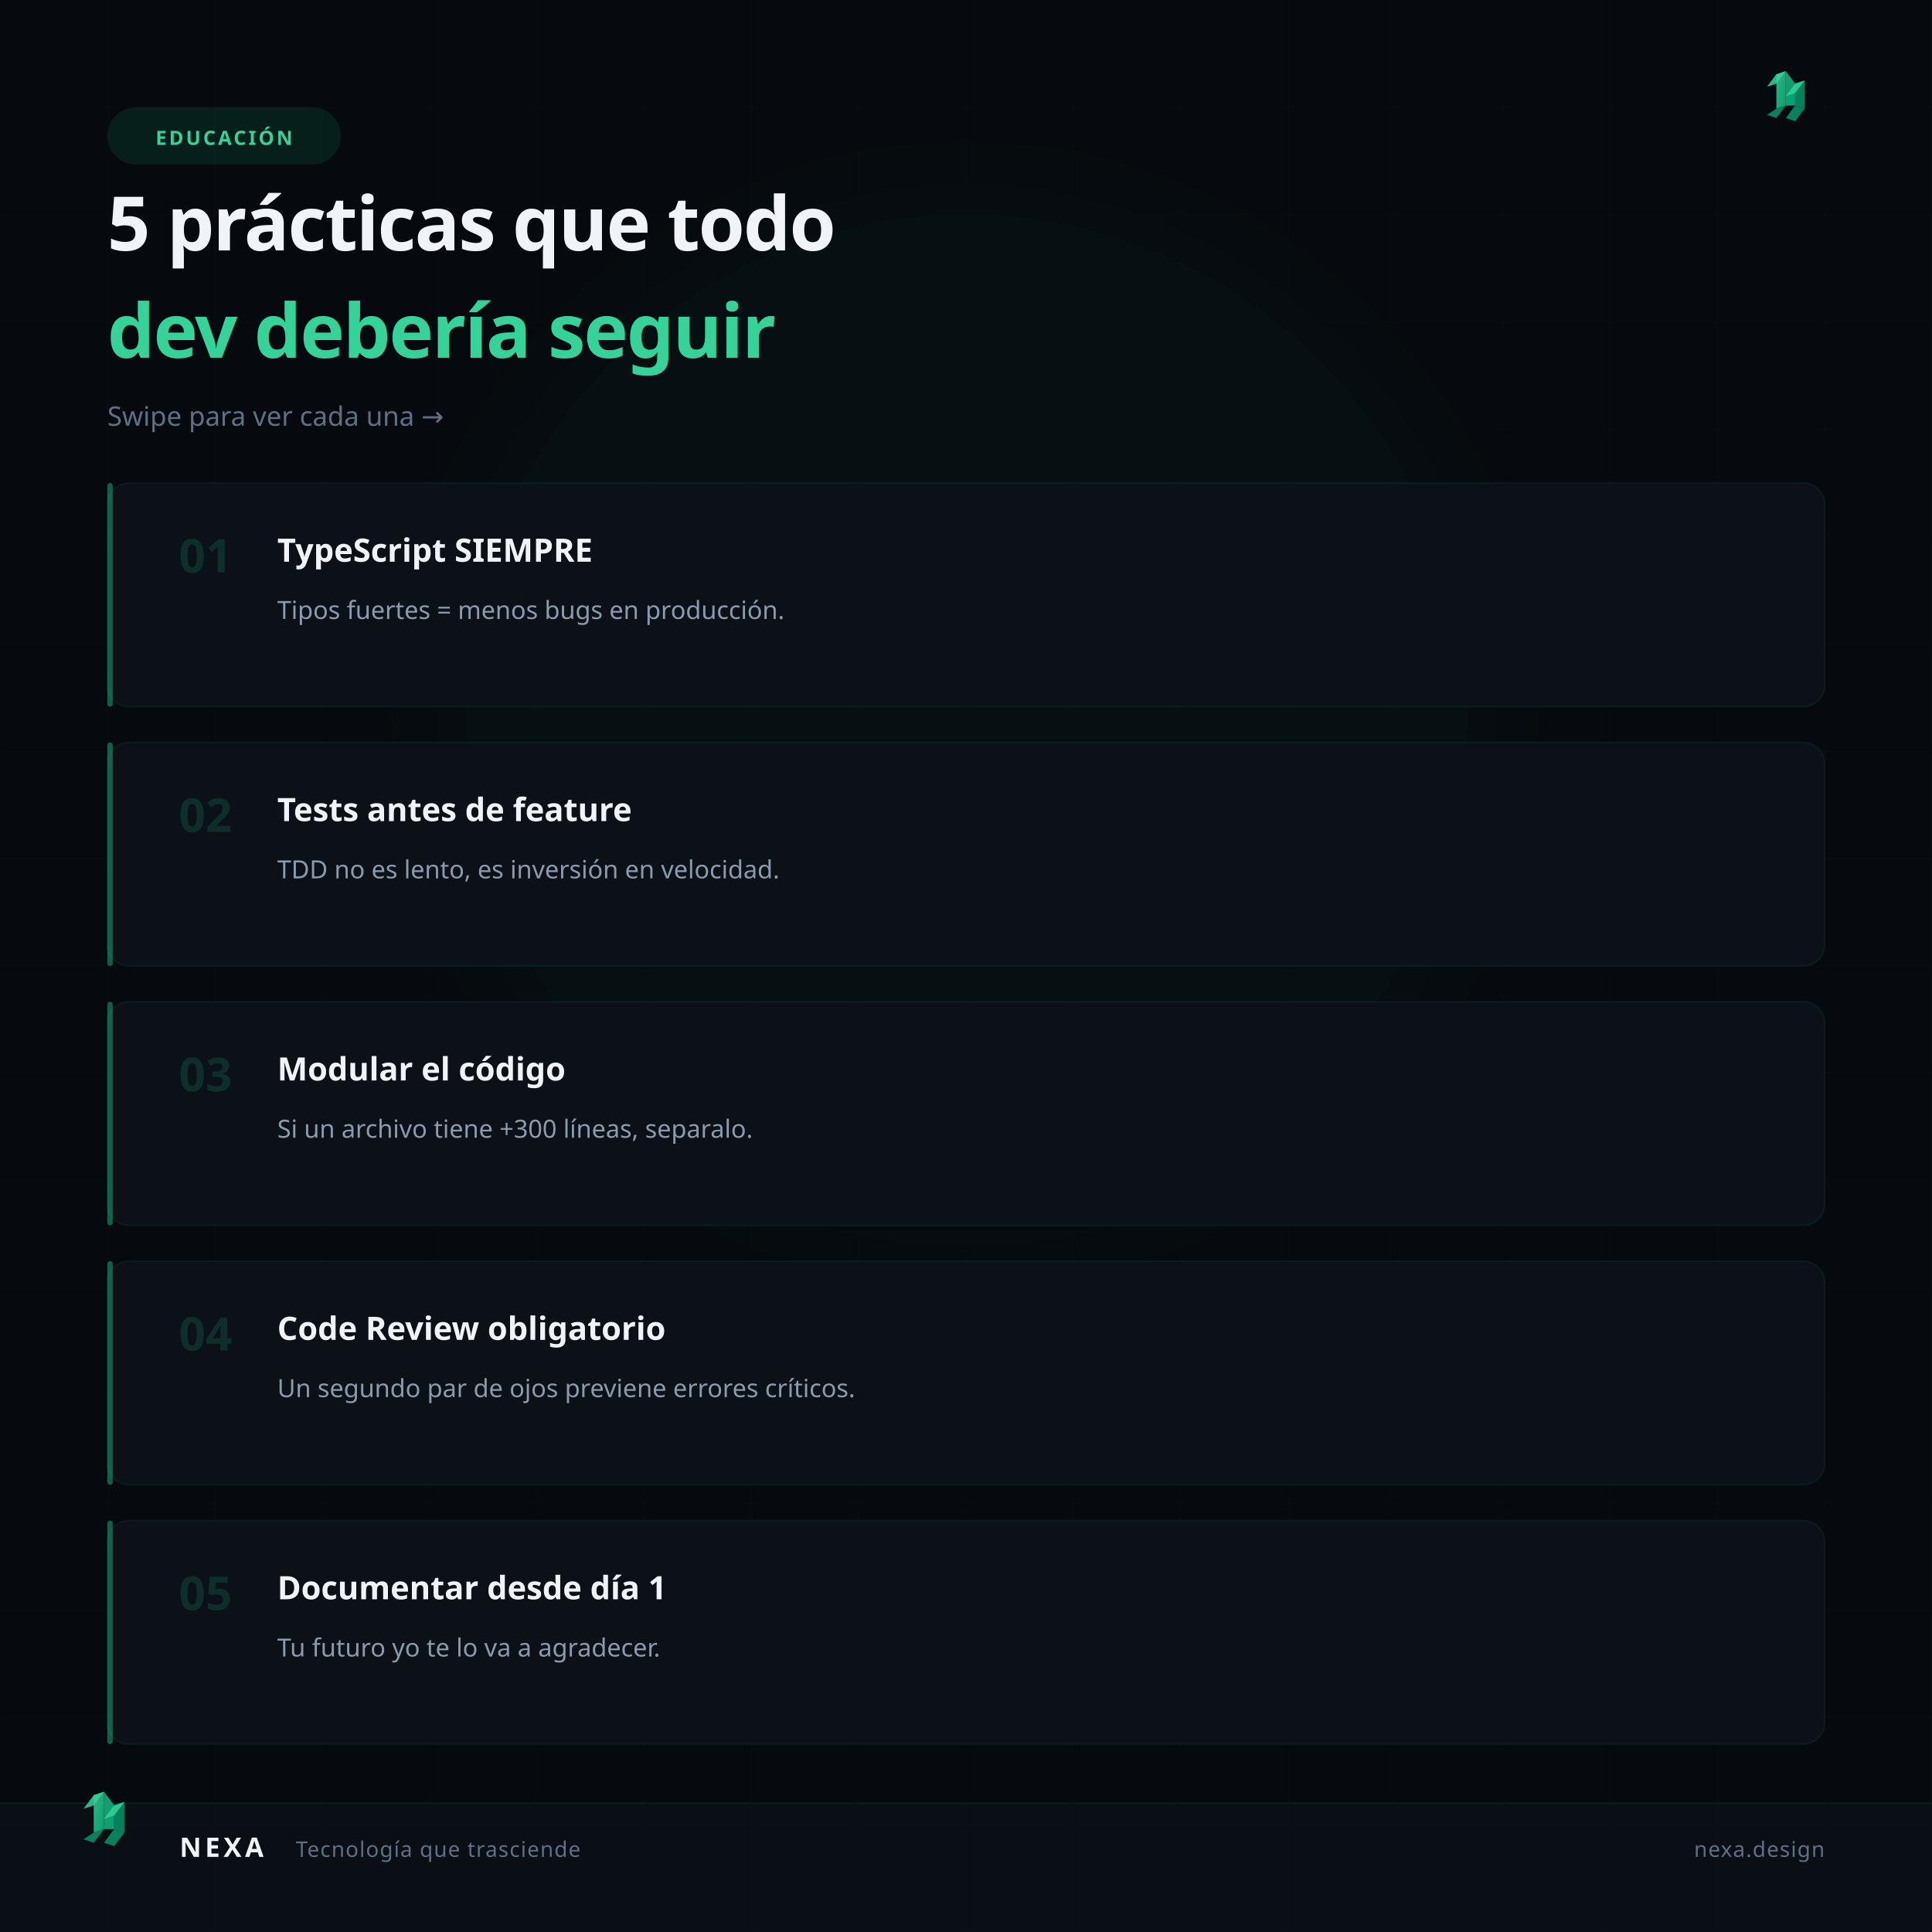
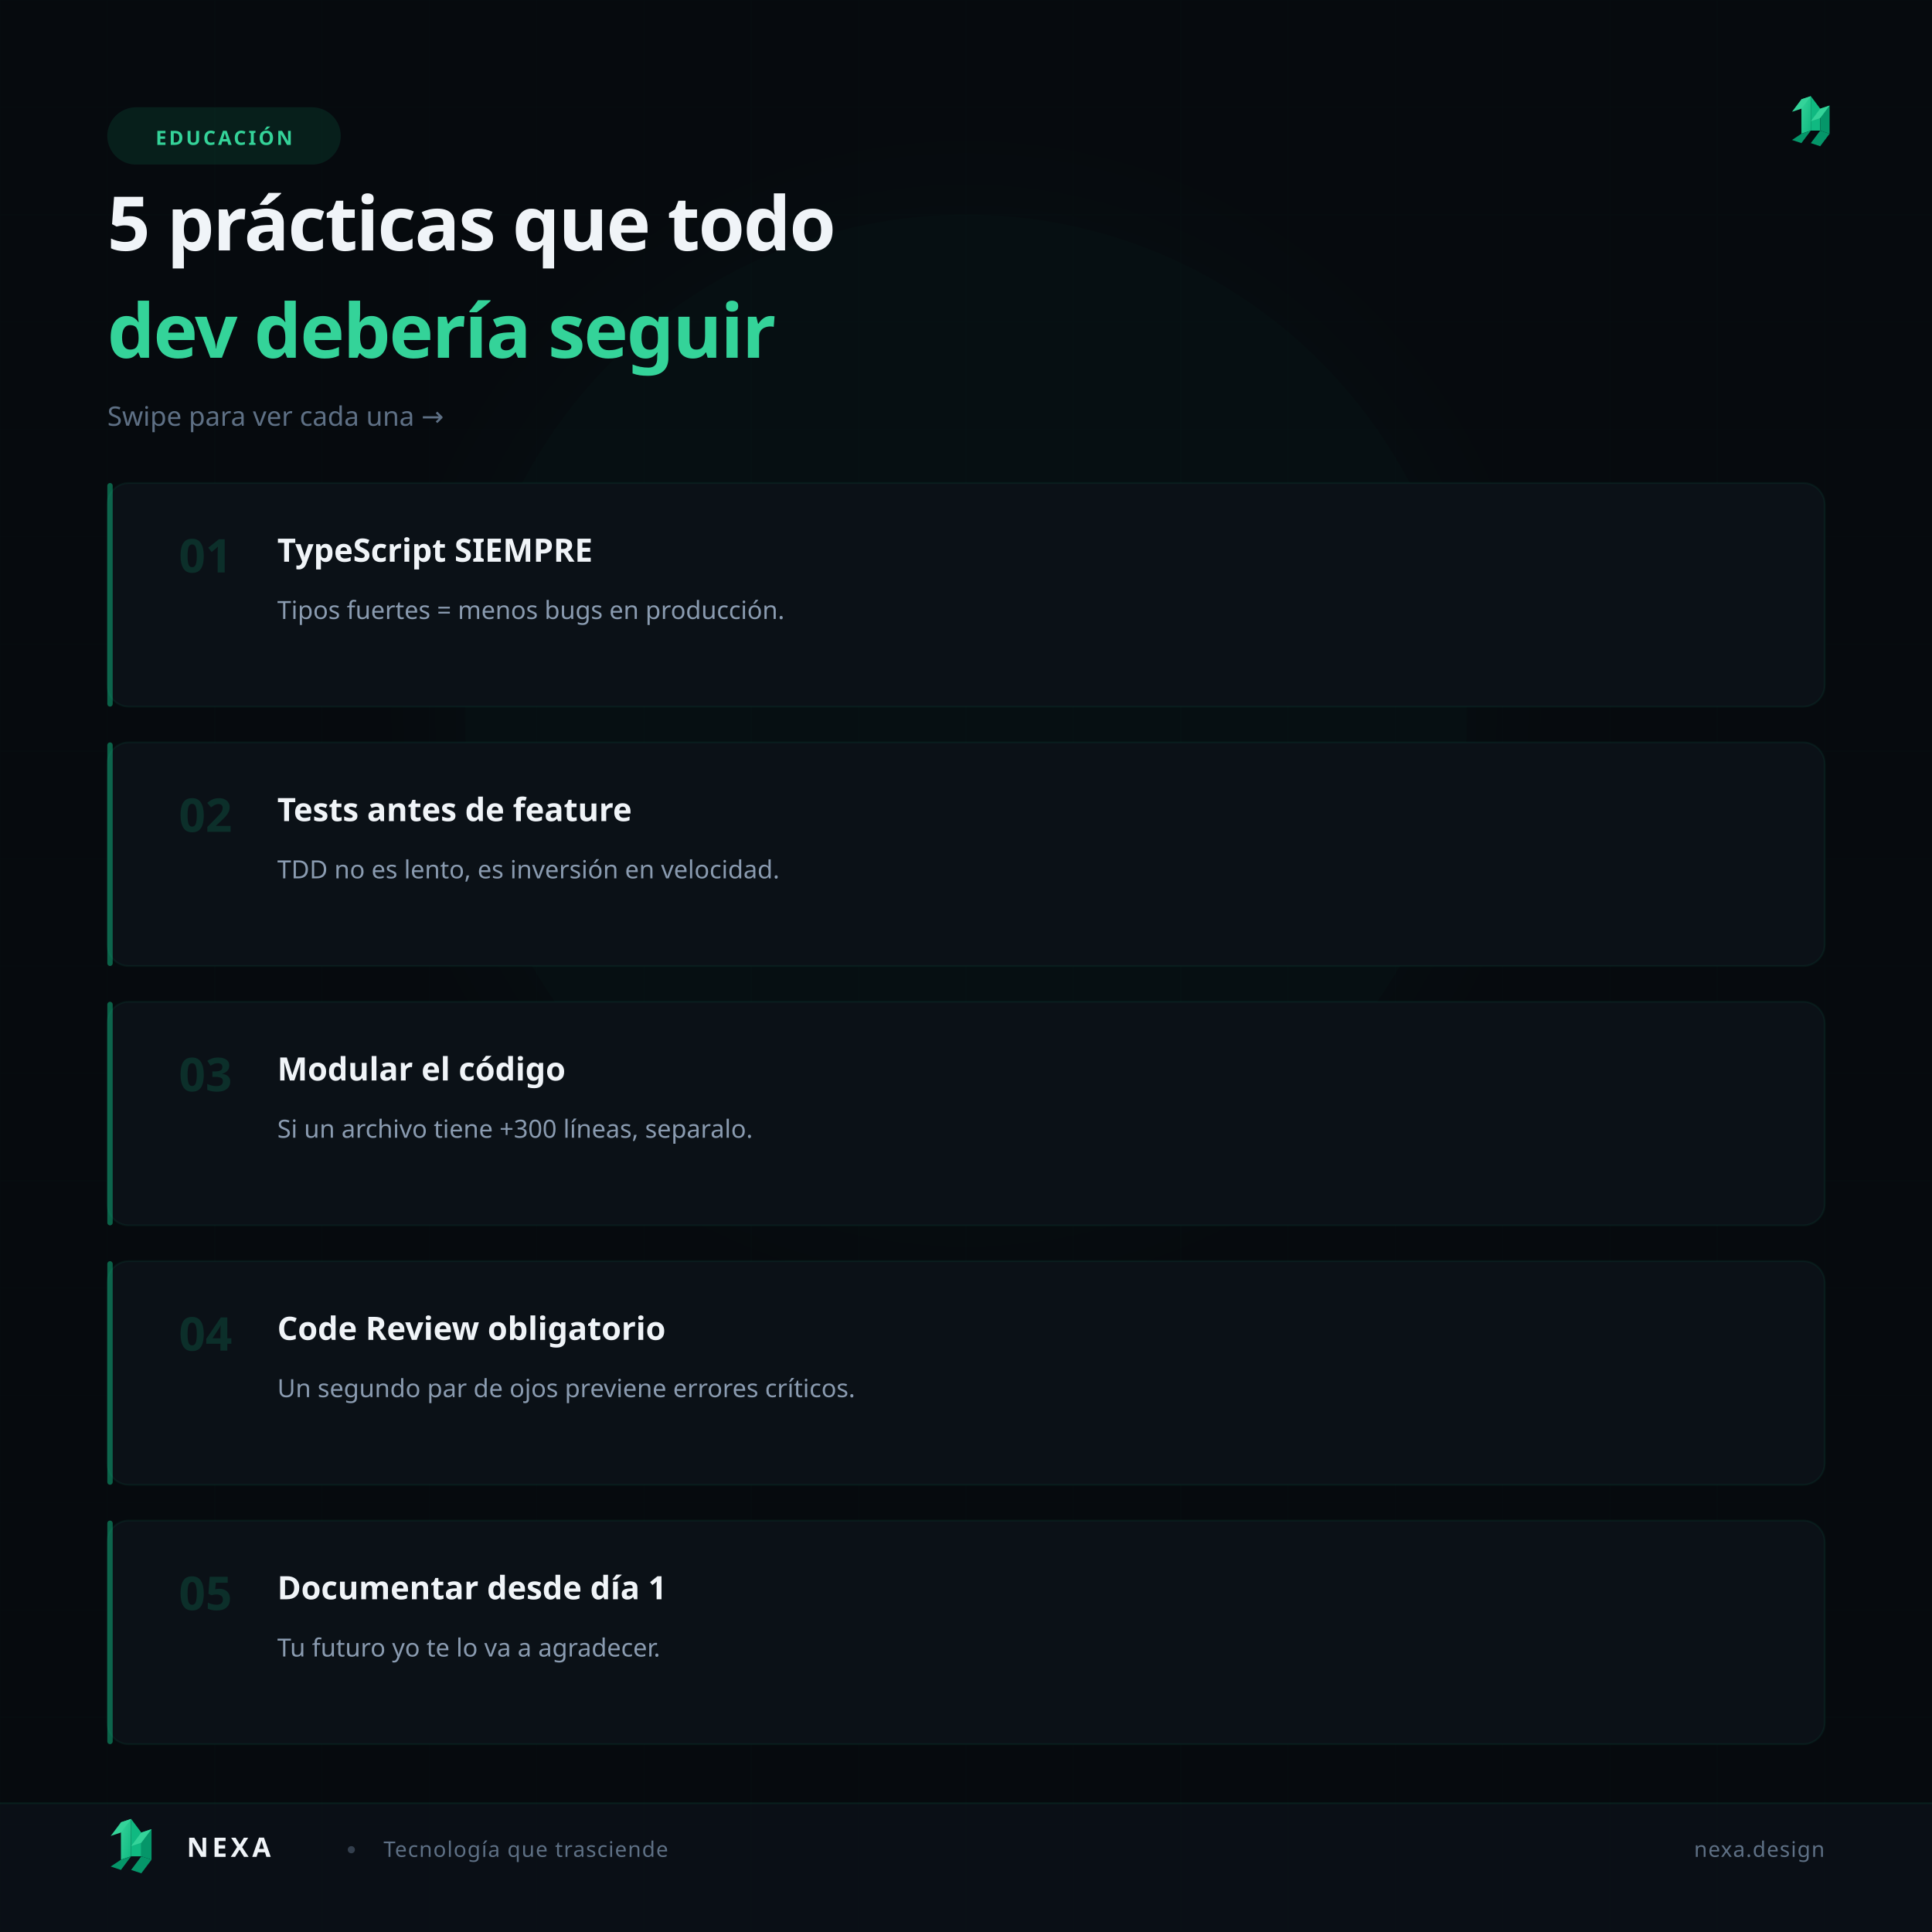
<svg xmlns="http://www.w3.org/2000/svg" width="1080" height="1080" viewBox="0 0 1080 1080">
  <rect width="1080" height="1080" fill="#060A0E" />
  <g opacity="0.015" stroke="#10B981" stroke-width="0.5" fill="none">
    <line x1="0" y1="0" x2="0" y2="1080" />
    <line x1="60" y1="0" x2="60" y2="1080" />
    <line x1="120" y1="0" x2="120" y2="1080" />
    <line x1="180" y1="0" x2="180" y2="1080" />
    <line x1="240" y1="0" x2="240" y2="1080" />
    <line x1="300" y1="0" x2="300" y2="1080" />
    <line x1="360" y1="0" x2="360" y2="1080" />
    <line x1="420" y1="0" x2="420" y2="1080" />
    <line x1="480" y1="0" x2="480" y2="1080" />
    <line x1="540" y1="0" x2="540" y2="1080" />
    <line x1="600" y1="0" x2="600" y2="1080" />
    <line x1="660" y1="0" x2="660" y2="1080" />
    <line x1="720" y1="0" x2="720" y2="1080" />
    <line x1="780" y1="0" x2="780" y2="1080" />
    <line x1="840" y1="0" x2="840" y2="1080" />
    <line x1="900" y1="0" x2="900" y2="1080" />
    <line x1="960" y1="0" x2="960" y2="1080" />
    <line x1="1020" y1="0" x2="1020" y2="1080" />
    <line x1="1080" y1="0" x2="1080" y2="1080" />
    <line x1="0" y1="0" x2="1080" y2="0" />
    <line x1="0" y1="60" x2="1080" y2="60" />
    <line x1="0" y1="120" x2="1080" y2="120" />
    <line x1="0" y1="180" x2="1080" y2="180" />
    <line x1="0" y1="240" x2="1080" y2="240" />
    <line x1="0" y1="300" x2="1080" y2="300" />
    <line x1="0" y1="360" x2="1080" y2="360" />
    <line x1="0" y1="420" x2="1080" y2="420" />
    <line x1="0" y1="480" x2="1080" y2="480" />
    <line x1="0" y1="540" x2="1080" y2="540" />
    <line x1="0" y1="600" x2="1080" y2="600" />
    <line x1="0" y1="660" x2="1080" y2="660" />
    <line x1="0" y1="720" x2="1080" y2="720" />
    <line x1="0" y1="780" x2="1080" y2="780" />
    <line x1="0" y1="840" x2="1080" y2="840" />
    <line x1="0" y1="900" x2="1080" y2="900" />
    <line x1="0" y1="960" x2="1080" y2="960" />
    <line x1="0" y1="1020" x2="1080" y2="1020" />
    <line x1="0" y1="1080" x2="1080" y2="1080" />
  </g>
  <defs>
    <filter id="g">
      <feGaussianBlur stdDeviation="35" result="b" />
      <feMerge>
        <feMergeNode in="b" />
        <feMergeNode in="SourceGraphic" />
      </feMerge>
    </filter>
  </defs>
  <circle cx="540" cy="400" r="280" fill="#10B981" opacity="0.03" filter="url(#g)" />
  <g>
    <rect x="60" y="60" width="130.5" height="32" rx="16" fill="#10B981" opacity="0.12" />
    <text x="125.25" y="81" font-family="Syne, sans-serif" font-weight="700" font-size="11" fill="#34D399" text-anchor="middle" letter-spacing="0.12em">EDUCACIÓN</text>
  </g>
-   <g transform="translate(1000, 52) scale(0.35)">
+   <g transform="translate(1014, 66) scale(0.35)">
    <defs>
-       <linearGradient id="logoGrad" x1="0%" y1="0%" x2="100%" y2="100%">
+       <linearGradient id="grad1" x1="0%" y1="0%" x2="100%" y2="100%">
        <stop offset="0%" stop-color="#34D399" />
        <stop offset="100%" stop-color="#10B981" />
      </linearGradient>
    </defs>
-     <polygon points="-20,-30 -5,-35 -5,20 -20,25" fill="url(#logoGrad)" opacity="0.85" />
-     <polygon points="-20,-30 -5,-35 -20,-15 -35,-10" fill="#34D399" opacity="0.85" />
-     <polygon points="-20,25 -5,20 -20,40 -35,35" fill="#059669" opacity="0.85" />
-     <polygon points="-5,-35 10,-15 10,20 -5,20" fill="#10B981" opacity="0.85" />
-     <polygon points="10,-15 25,-20 25,25 10,20" fill="#059669" opacity="0.85" />
-     <polygon points="10,-15 25,-20 10,0 -5,5" fill="#34D399" opacity="0.85" />
-     <polygon points="10,20 25,25 10,45 -5,40" fill="#059669" opacity="0.85" />
+     <polygon points="-20,-30 -5,-35 -5,20 -20,25" fill="url(#grad1)" />
+     <polygon points="-20,-30 -5,-35 -20,-15 -35,-10" fill="#34D399" />
+     <polygon points="-20,25 -5,20 -20,40 -35,35" fill="#059669" />
+     <polygon points="-5,-35 10,-15 10,20 -5,20" fill="#10B981" />
+     <polygon points="10,-15 25,-20 25,25 10,20" fill="#059669" />
+     <polygon points="10,-15 25,-20 10,0 -5,5" fill="#34D399" />
+     <polygon points="10,20 25,25 10,45 -5,40" fill="#059669" />
  </g>
  <text x="60" y="140" font-family="Syne, sans-serif" font-weight="800" font-size="42" fill="#F0F4F8" letter-spacing="-0.02em">5 prácticas que todo</text>
  <text x="60" y="200" font-family="Syne, sans-serif" font-weight="800" font-size="42" fill="#34D399" letter-spacing="-0.02em">dev debería seguir</text>
  <text x="60" y="238" font-family="DM Sans, sans-serif" font-weight="400" font-size="15" fill="#5E7085">Swipe para ver cada una →</text>
  <g>
    <rect x="60" y="270" width="960" height="125" rx="12" fill="#0B1117" stroke="#10B981" stroke-opacity="0.08" stroke-width="1" />
    <rect x="60" y="270" width="3" height="125" rx="1.5" fill="#10B981" opacity="0.5" />
    <text x="100" y="320" font-family="Syne, sans-serif" font-weight="800" font-size="26" fill="#10B981" opacity="0.18">01</text>
    <text x="155" y="314" font-family="Syne, sans-serif" font-weight="700" font-size="18" fill="#F0F4F8">TypeScript SIEMPRE</text>
    <text x="155" y="346" font-family="DM Sans, sans-serif" font-weight="400" font-size="14" fill="#8A9BB0">Tipos fuertes = menos bugs en producción.</text>
  </g>
  <g>
    <rect x="60" y="415" width="960" height="125" rx="12" fill="#0B1117" stroke="#10B981" stroke-opacity="0.08" stroke-width="1" />
    <rect x="60" y="415" width="3" height="125" rx="1.5" fill="#10B981" opacity="0.5" />
    <text x="100" y="465" font-family="Syne, sans-serif" font-weight="800" font-size="26" fill="#10B981" opacity="0.18">02</text>
    <text x="155" y="459" font-family="Syne, sans-serif" font-weight="700" font-size="18" fill="#F0F4F8">Tests antes de feature</text>
    <text x="155" y="491" font-family="DM Sans, sans-serif" font-weight="400" font-size="14" fill="#8A9BB0">TDD no es lento, es inversión en velocidad.</text>
  </g>
  <g>
    <rect x="60" y="560" width="960" height="125" rx="12" fill="#0B1117" stroke="#10B981" stroke-opacity="0.08" stroke-width="1" />
    <rect x="60" y="560" width="3" height="125" rx="1.5" fill="#10B981" opacity="0.5" />
    <text x="100" y="610" font-family="Syne, sans-serif" font-weight="800" font-size="26" fill="#10B981" opacity="0.18">03</text>
    <text x="155" y="604" font-family="Syne, sans-serif" font-weight="700" font-size="18" fill="#F0F4F8">Modular el código</text>
    <text x="155" y="636" font-family="DM Sans, sans-serif" font-weight="400" font-size="14" fill="#8A9BB0">Si un archivo tiene +300 líneas, separalo.</text>
  </g>
  <g>
    <rect x="60" y="705" width="960" height="125" rx="12" fill="#0B1117" stroke="#10B981" stroke-opacity="0.08" stroke-width="1" />
    <rect x="60" y="705" width="3" height="125" rx="1.5" fill="#10B981" opacity="0.5" />
    <text x="100" y="755" font-family="Syne, sans-serif" font-weight="800" font-size="26" fill="#10B981" opacity="0.18">04</text>
    <text x="155" y="749" font-family="Syne, sans-serif" font-weight="700" font-size="18" fill="#F0F4F8">Code Review obligatorio</text>
    <text x="155" y="781" font-family="DM Sans, sans-serif" font-weight="400" font-size="14" fill="#8A9BB0">Un segundo par de ojos previene errores críticos.</text>
  </g>
  <g>
    <rect x="60" y="850" width="960" height="125" rx="12" fill="#0B1117" stroke="#10B981" stroke-opacity="0.08" stroke-width="1" />
    <rect x="60" y="850" width="3" height="125" rx="1.5" fill="#10B981" opacity="0.5" />
    <text x="100" y="900" font-family="Syne, sans-serif" font-weight="800" font-size="26" fill="#10B981" opacity="0.18">05</text>
    <text x="155" y="894" font-family="Syne, sans-serif" font-weight="700" font-size="18" fill="#F0F4F8">Documentar desde día 1</text>
    <text x="155" y="926" font-family="DM Sans, sans-serif" font-weight="400" font-size="14" fill="#8A9BB0">Tu futuro yo te lo va a agradecer.</text>
  </g>
  <g>
    <rect x="0" y="1008" width="1080" height="72" fill="#0B1117" opacity="0.85" />
    <line x1="0" y1="1008" x2="1080" y2="1008" stroke="#10B981" stroke-opacity="0.1" stroke-width="1" />
    <g transform="translate(60, 1032)">
-       <g transform="translate(0, -17.1) scale(0.38)">
+       <g transform="translate(15.2, -1.9) scale(0.38)">
        <defs>
-           <linearGradient id="logoGrad" x1="0%" y1="0%" x2="100%" y2="100%">
+           <linearGradient id="grad1" x1="0%" y1="0%" x2="100%" y2="100%">
            <stop offset="0%" stop-color="#34D399" />
            <stop offset="100%" stop-color="#10B981" />
          </linearGradient>
        </defs>
-         <polygon points="-20,-30 -5,-35 -5,20 -20,25" fill="url(#logoGrad)" opacity="0.85" />
-         <polygon points="-20,-30 -5,-35 -20,-15 -35,-10" fill="#34D399" opacity="0.85" />
-         <polygon points="-20,25 -5,20 -20,40 -35,35" fill="#059669" opacity="0.85" />
-         <polygon points="-5,-35 10,-15 10,20 -5,20" fill="#10B981" opacity="0.85" />
-         <polygon points="10,-15 25,-20 25,25 10,20" fill="#059669" opacity="0.85" />
-         <polygon points="10,-15 25,-20 10,0 -5,5" fill="#34D399" opacity="0.85" />
-         <polygon points="10,20 25,25 10,45 -5,40" fill="#059669" opacity="0.85" />
+         <polygon points="-20,-30 -5,-35 -5,20 -20,25" fill="url(#grad1)" />
+         <polygon points="-20,-30 -5,-35 -20,-15 -35,-10" fill="#34D399" />
+         <polygon points="-20,25 -5,20 -20,40 -35,35" fill="#059669" />
+         <polygon points="-5,-35 10,-15 10,20 -5,20" fill="#10B981" />
+         <polygon points="10,-15 25,-20 25,25 10,20" fill="#059669" />
+         <polygon points="10,-15 25,-20 10,0 -5,5" fill="#34D399" />
+         <polygon points="10,20 25,25 10,45 -5,40" fill="#059669" />
      </g>
-       <text x="40.4" y="6" font-family="Syne, sans-serif" font-weight="800" font-size="15" fill="#F0F4F8" letter-spacing="2">NEXA</text>
-       <text x="105.4" y="6" font-family="DM Sans, sans-serif" font-weight="400" font-size="12" fill="#5E7085" letter-spacing="0.5">Tecnología que trasciende</text>
+       <text x="44.4" y="6" font-family="Syne, sans-serif" font-weight="800" font-size="15" fill="#F0F4F8" letter-spacing="2">NEXA</text>
+       <circle cx="136.4" cy="2" r="2" fill="#5E7085" opacity="0.5" />
+       <text x="154.4" y="6" font-family="DM Sans, sans-serif" font-weight="400" font-size="12" fill="#5E7085" letter-spacing="0.5">Tecnología que trasciende</text>
    </g>
    <text x="1020" y="1038" font-family="DM Sans, sans-serif" font-size="12" fill="#5E7085" text-anchor="end" letter-spacing="0.5">nexa.design</text>
  </g>
</svg>
